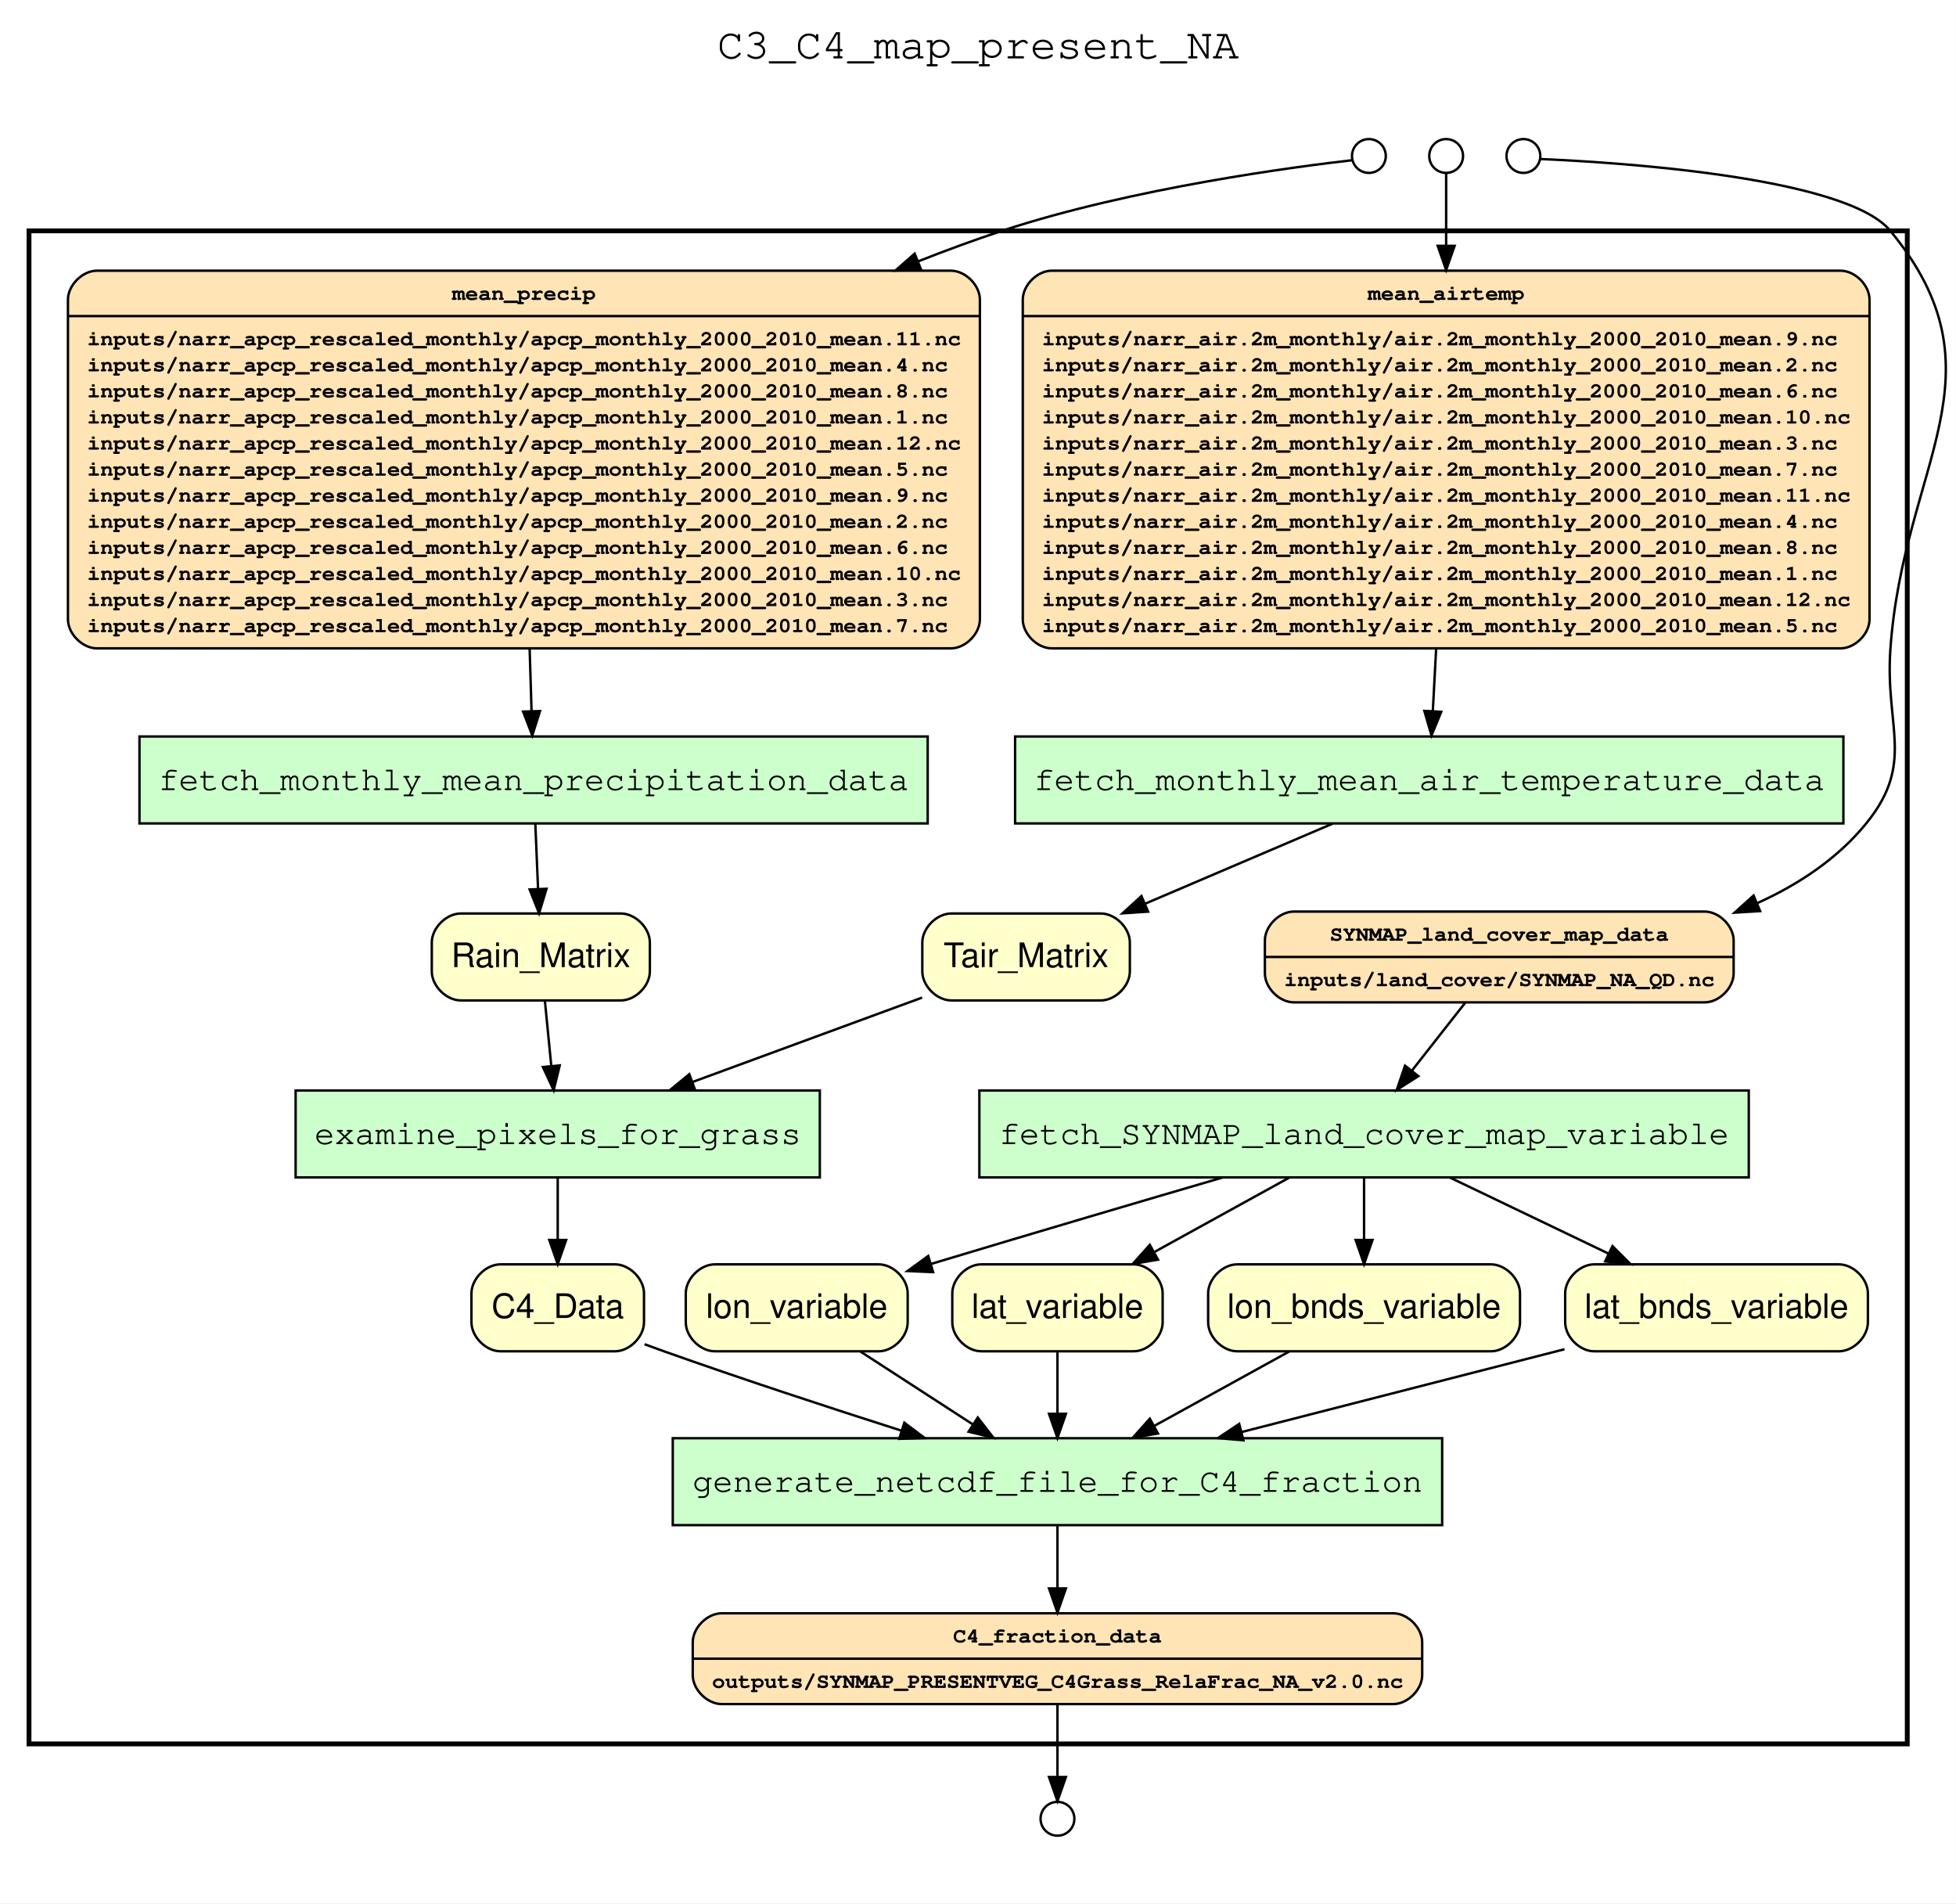
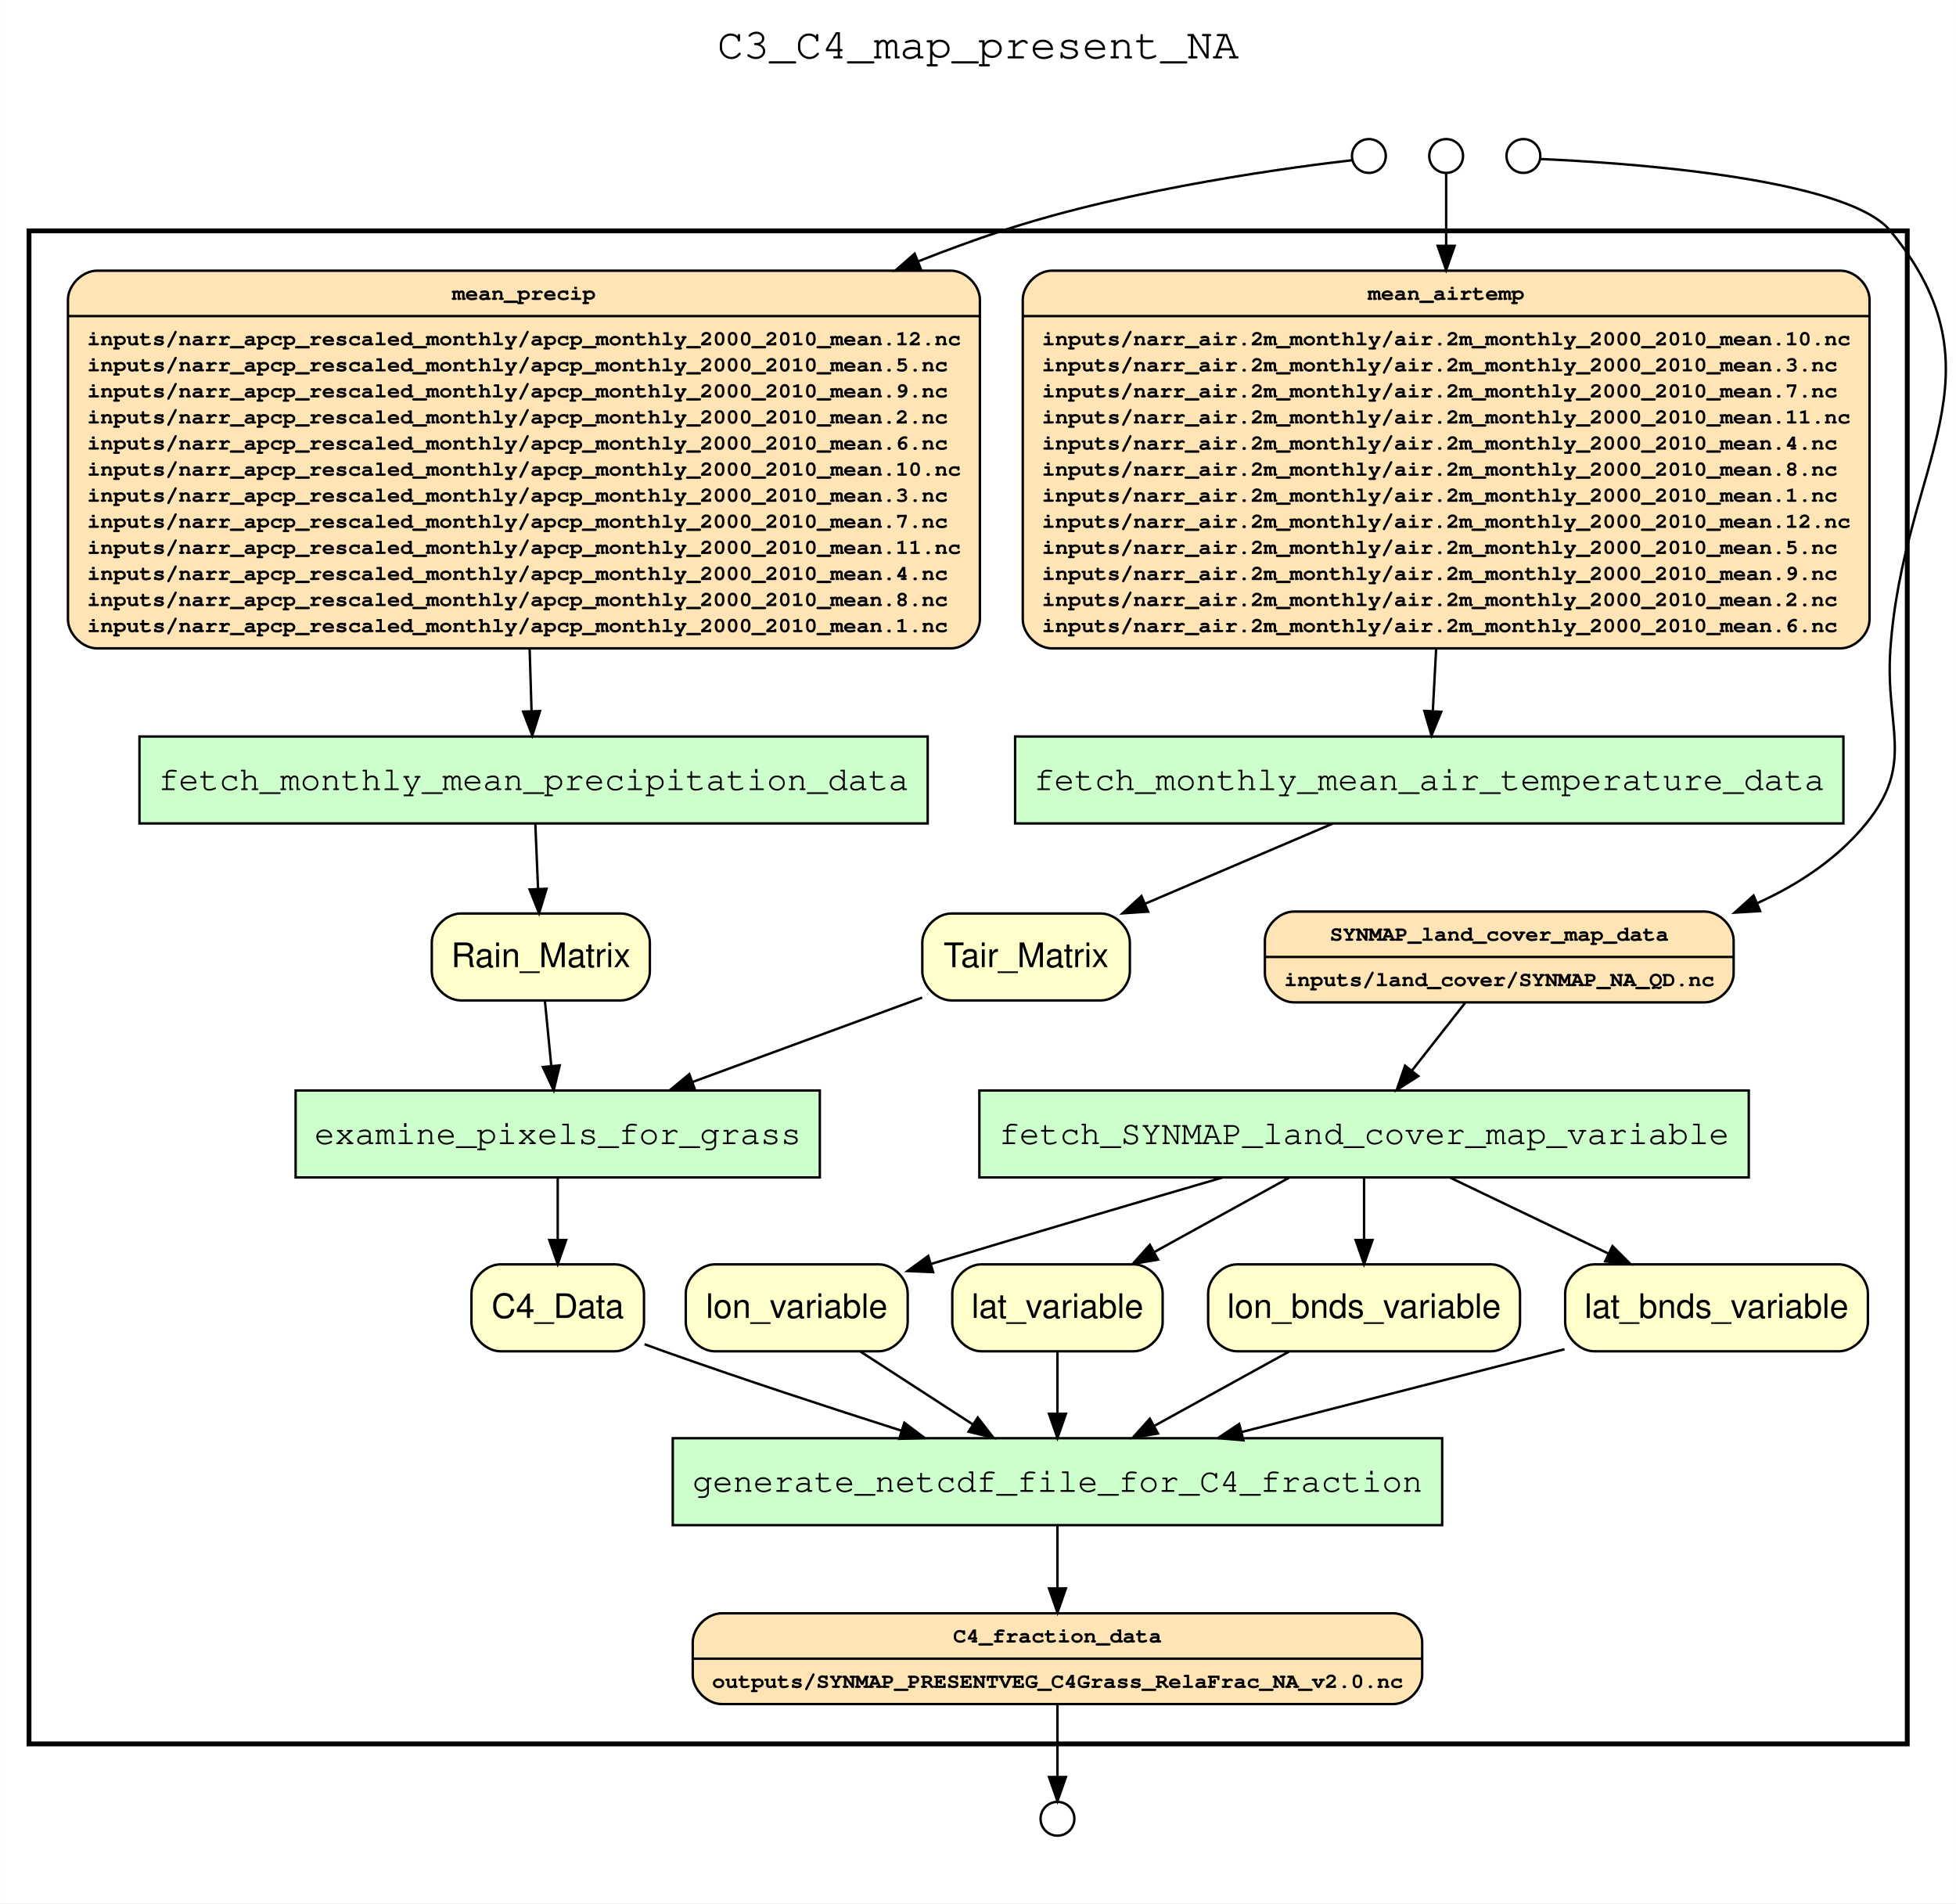
<svg xmlns="http://www.w3.org/2000/svg" width="810pt" height="788pt" viewBox="0.00 0.00 810.17 788.20">
  <g id="graph0" class="graph" transform="scale(1 1) rotate(0) translate(4 784.2)">
    <polygon fill="white" stroke="none" points="-4,4 -4,-784.2 806.166,-784.2 806.166,4 -4,4" />
    <text text-anchor="middle" x="401.083" y="-760" font-family="Courier,monospace" font-size="18.00">C3_C4_map_present_NA</text>
    <g id="clust1" class="cluster">
      <polygon fill="none" stroke="black" stroke-width="2" points="8,-62 8,-688.6 786,-688.6 786,-62 8,-62" />
    </g>
    <g id="clust2" class="cluster">
      <polygon fill="none" stroke="white" stroke-width="2" points="16,-70 16,-680.6 778,-680.6 778,-70 16,-70" />
    </g>
    <g id="clust3" class="cluster">
      <polygon fill="none" stroke="white" stroke-width="2" points="540,-696.6 540,-742.6 650,-742.6 650,-696.6 540,-696.6" />
    </g>
    <g id="clust4" class="cluster">
      <polygon fill="none" stroke="white" stroke-width="2" points="548,-704.6 548,-734.6 642,-734.6 642,-704.6 548,-704.6" />
    </g>
    <g id="clust5" class="cluster">
      <polygon fill="none" stroke="white" stroke-width="2" points="411,-8 411,-54 457,-54 457,-8 411,-8" />
    </g>
    <g id="clust6" class="cluster">
      <polygon fill="none" stroke="white" stroke-width="2" points="419,-16 419,-46 449,-46 449,-16 419,-16" />
    </g>
    <g id="node1" class="node">
      <polygon fill="#ccffcc" stroke="black" points="335.567,-332.6 118.433,-332.6 118.433,-296.6 335.567,-296.6 335.567,-332.6" />
      <text text-anchor="middle" x="227" y="-310.4" font-family="Courier,monospace" font-size="14.00">examine_pixels_for_grass</text>
    </g>
    <g id="node12" class="node">
      <path fill="#ffffcc" stroke="black" d="M250.735,-260.6C250.735,-260.6 203.265,-260.6 203.265,-260.6 197.265,-260.6 191.265,-254.6 191.265,-248.6 191.265,-248.6 191.265,-236.6 191.265,-236.6 191.265,-230.6 197.265,-224.6 203.265,-224.6 203.265,-224.6 250.735,-224.6 250.735,-224.6 256.735,-224.6 262.735,-230.6 262.735,-236.6 262.735,-236.6 262.735,-248.6 262.735,-248.6 262.735,-254.6 256.735,-260.6 250.735,-260.6" />
      <text text-anchor="middle" x="227" y="-238.4" font-family="Helvetica,sans-Serif" font-size="14.00">C4_Data</text>
    </g>
    <g id="edge17" class="edge">
      <path fill="none" stroke="black" d="M227,-296.297C227,-288.583 227,-279.312 227,-270.712" />
      <polygon fill="black" stroke="black" points="230.5,-270.704 227,-260.704 223.5,-270.704 230.5,-270.704" />
    </g>
    <g id="node2" class="node">
      <polygon fill="#ccffcc" stroke="black" points="720.35,-332.6 401.65,-332.6 401.65,-296.6 720.35,-296.6 720.35,-332.6" />
      <text text-anchor="middle" x="561" y="-310.4" font-family="Courier,monospace" font-size="14.00">fetch_SYNMAP_land_cover_map_variable</text>
    </g>
    <g id="node6" class="node">
      <path fill="#ffffcc" stroke="black" d="M359.96,-260.6C359.96,-260.6 292.04,-260.6 292.04,-260.6 286.04,-260.6 280.04,-254.6 280.04,-248.6 280.04,-248.6 280.04,-236.6 280.04,-236.6 280.04,-230.6 286.04,-224.6 292.04,-224.6 292.04,-224.6 359.96,-224.6 359.96,-224.6 365.96,-224.6 371.96,-230.6 371.96,-236.6 371.96,-236.6 371.96,-248.6 371.96,-248.6 371.96,-254.6 365.96,-260.6 359.96,-260.6" />
      <text text-anchor="middle" x="326" y="-238.4" font-family="Helvetica,sans-Serif" font-size="14.00">lon_variable</text>
    </g>
    <g id="edge11" class="edge">
      <path fill="none" stroke="black" d="M502.167,-296.493C469.312,-286.89 427.397,-274.556 381.707,-260.796" />
      <polygon fill="black" stroke="black" points="382.487,-257.375 371.902,-257.838 380.465,-264.077 382.487,-257.375" />
    </g>
    <g id="node7" class="node">
      <path fill="#ffffcc" stroke="black" d="M465.568,-260.6C465.568,-260.6 402.432,-260.6 402.432,-260.6 396.432,-260.6 390.432,-254.6 390.432,-248.6 390.432,-248.6 390.432,-236.6 390.432,-236.6 390.432,-230.6 396.432,-224.6 402.432,-224.6 402.432,-224.6 465.568,-224.6 465.568,-224.6 471.568,-224.6 477.568,-230.6 477.568,-236.6 477.568,-236.6 477.568,-248.6 477.568,-248.6 477.568,-254.6 471.568,-260.6 465.568,-260.6" />
      <text text-anchor="middle" x="434" y="-238.4" font-family="Helvetica,sans-Serif" font-size="14.00">lat_variable</text>
    </g>
    <g id="edge12" class="edge">
      <path fill="none" stroke="black" d="M529.932,-296.476C513.173,-287.239 492.294,-275.731 474.298,-265.812" />
      <polygon fill="black" stroke="black" points="475.634,-262.552 465.187,-260.79 472.255,-268.682 475.634,-262.552" />
    </g>
    <g id="node8" class="node">
      <path fill="#ffffcc" stroke="black" d="M613.59,-260.6C613.59,-260.6 508.41,-260.6 508.41,-260.6 502.41,-260.6 496.41,-254.6 496.41,-248.6 496.41,-248.6 496.41,-236.6 496.41,-236.6 496.41,-230.6 502.41,-224.6 508.41,-224.6 508.41,-224.6 613.59,-224.6 613.59,-224.6 619.59,-224.6 625.59,-230.6 625.59,-236.6 625.59,-236.6 625.59,-248.6 625.59,-248.6 625.59,-254.6 619.59,-260.6 613.59,-260.6" />
      <text text-anchor="middle" x="561" y="-238.4" font-family="Helvetica,sans-Serif" font-size="14.00">lon_bnds_variable</text>
    </g>
    <g id="edge13" class="edge">
      <path fill="none" stroke="black" d="M561,-296.297C561,-288.583 561,-279.312 561,-270.712" />
      <polygon fill="black" stroke="black" points="564.5,-270.704 561,-260.704 557.5,-270.704 564.5,-270.704" />
    </g>
    <g id="node9" class="node">
      <path fill="#ffffcc" stroke="black" d="M757.697,-260.6C757.697,-260.6 656.303,-260.6 656.303,-260.6 650.303,-260.6 644.303,-254.6 644.303,-248.6 644.303,-248.6 644.303,-236.6 644.303,-236.6 644.303,-230.6 650.303,-224.6 656.303,-224.6 656.303,-224.6 757.697,-224.6 757.697,-224.6 763.697,-224.6 769.697,-230.6 769.697,-236.6 769.697,-236.6 769.697,-248.6 769.697,-248.6 769.697,-254.6 763.697,-260.6 757.697,-260.6" />
      <text text-anchor="middle" x="707" y="-238.4" font-family="Helvetica,sans-Serif" font-size="14.00">lat_bnds_variable</text>
    </g>
    <g id="edge14" class="edge">
      <path fill="none" stroke="black" d="M596.716,-296.476C616.497,-286.992 641.272,-275.113 662.326,-265.019" />
      <polygon fill="black" stroke="black" points="663.896,-268.148 671.4,-260.668 660.87,-261.836 663.896,-268.148" />
    </g>
    <g id="node3" class="node">
      <polygon fill="#ccffcc" stroke="black" points="380.248,-479.2 53.752,-479.2 53.752,-443.2 380.248,-443.2 380.248,-479.2" />
      <text text-anchor="middle" x="217" y="-457" font-family="Courier,monospace" font-size="14.00">fetch_monthly_mean_precipitation_data</text>
    </g>
    <g id="node11" class="node">
      <path fill="#ffffcc" stroke="black" d="M253.163,-405.9C253.163,-405.9 186.837,-405.9 186.837,-405.9 180.837,-405.9 174.837,-399.9 174.837,-393.9 174.837,-393.9 174.837,-381.9 174.837,-381.9 174.837,-375.9 180.837,-369.9 186.837,-369.9 186.837,-369.9 253.163,-369.9 253.163,-369.9 259.163,-369.9 265.163,-375.9 265.163,-381.9 265.163,-381.9 265.163,-393.9 265.163,-393.9 265.163,-399.9 259.163,-405.9 253.163,-405.9" />
      <text text-anchor="middle" x="220" y="-383.7" font-family="Helvetica,sans-Serif" font-size="14.00">Rain_Matrix</text>
    </g>
    <g id="edge16" class="edge">
      <path fill="none" stroke="black" d="M217.726,-442.94C218.065,-434.883 218.477,-425.1 218.856,-416.084" />
      <polygon fill="black" stroke="black" points="222.357,-416.139 219.28,-406.001 215.363,-415.845 222.357,-416.139" />
    </g>
    <g id="node4" class="node">
      <polygon fill="#ccffcc" stroke="black" points="759.546,-479.2 416.454,-479.2 416.454,-443.2 759.546,-443.2 759.546,-479.2" />
      <text text-anchor="middle" x="588" y="-457" font-family="Courier,monospace" font-size="14.00">fetch_monthly_mean_air_temperature_data</text>
    </g>
    <g id="node10" class="node">
      <path fill="#ffffcc" stroke="black" d="M451.986,-405.9C451.986,-405.9 390.014,-405.9 390.014,-405.9 384.014,-405.9 378.014,-399.9 378.014,-393.9 378.014,-393.9 378.014,-381.9 378.014,-381.9 378.014,-375.9 384.014,-369.9 390.014,-369.9 390.014,-369.9 451.986,-369.9 451.986,-369.9 457.986,-369.9 463.986,-375.9 463.986,-381.9 463.986,-381.9 463.986,-393.9 463.986,-393.9 463.986,-399.9 457.986,-405.9 451.986,-405.9" />
      <text text-anchor="middle" x="421" y="-383.7" font-family="Helvetica,sans-Serif" font-size="14.00">Tair_Matrix</text>
    </g>
    <g id="edge15" class="edge">
      <path fill="none" stroke="black" d="M547.999,-443.122C524.64,-433.149 494.98,-420.486 470.199,-409.905" />
      <polygon fill="black" stroke="black" points="471.535,-406.67 460.963,-405.962 468.786,-413.108 471.535,-406.67" />
    </g>
    <g id="node5" class="node">
      <polygon fill="#ccffcc" stroke="black" points="593.35,-188.6 274.65,-188.6 274.65,-152.6 593.35,-152.6 593.35,-188.6" />
      <text text-anchor="middle" x="434" y="-166.4" font-family="Courier,monospace" font-size="14.00">generate_netcdf_file_for_C4_fraction</text>
    </g>
    <g id="node16" class="node">
      <path fill="#ffe4b5" stroke="black" d="M294.924,-78.5C294.924,-78.5 573.076,-78.5 573.076,-78.5 579.076,-78.5 585.076,-84.5 585.076,-90.5 585.076,-90.5 585.076,-104.1 585.076,-104.1 585.076,-110.1 579.076,-116.1 573.076,-116.1 573.076,-116.1 294.924,-116.1 294.924,-116.1 288.924,-116.1 282.924,-110.1 282.924,-104.1 282.924,-104.1 282.924,-90.5 282.924,-90.5 282.924,-84.5 288.924,-78.5 294.924,-78.5" />
      <text text-anchor="middle" x="434" y="-104" font-family="Courier,monospace" font-weight="bold" font-size="9.00">C4_fraction_data</text>
      <polyline fill="none" stroke="black" points="282.924,-97.3 585.076,-97.3 " />
      <text text-anchor="start" x="290.924" y="-85.2" font-family="Courier,monospace" font-weight="bold" font-size="9.00">outputs/SYNMAP_PRESENTVEG_C4Grass_RelaFrac_NA_v2.0.nc</text>
    </g>
    <g id="edge18" class="edge">
      <path fill="none" stroke="black" d="M434,-152.34C434,-144.605 434,-135.279 434,-126.568" />
      <polygon fill="black" stroke="black" points="437.5,-126.396 434,-116.396 430.5,-126.396 437.5,-126.396" />
    </g>
-     <g id="edge7" class="edge">
+     <g id="edge8" class="edge">
      <path fill="none" stroke="black" d="M352.42,-224.476C366.41,-215.408 383.776,-204.152 398.886,-194.359" />
      <polygon fill="black" stroke="black" points="400.991,-197.166 407.479,-188.79 397.183,-191.292 400.991,-197.166" />
    </g>
-     <g id="edge9" class="edge">
+     <g id="edge10" class="edge">
      <path fill="none" stroke="black" d="M434,-224.297C434,-216.583 434,-207.312 434,-198.712" />
      <polygon fill="black" stroke="black" points="437.5,-198.704 434,-188.704 430.5,-198.704 437.5,-198.704" />
    </g>
-     <g id="edge1" class="edge">
+     <g id="edge2" class="edge">
      <path fill="none" stroke="black" d="M529.932,-224.476C513.173,-215.239 492.294,-203.731 474.298,-193.812" />
      <polygon fill="black" stroke="black" points="475.634,-190.552 465.187,-188.79 472.255,-196.682 475.634,-190.552" />
    </g>
-     <g id="edge3" class="edge">
+     <g id="edge4" class="edge">
      <path fill="none" stroke="black" d="M644.026,-225.453C604.227,-215.248 552.543,-201.996 510.406,-191.191" />
      <polygon fill="black" stroke="black" points="511.022,-187.736 500.466,-188.643 509.284,-194.517 511.022,-187.736" />
    </g>
-     <g id="edge4" class="edge">
+     <g id="edge5" class="edge">
      <path fill="none" stroke="black" d="M377.945,-371.076C349.943,-360.785 313.146,-347.261 282.894,-336.143" />
      <polygon fill="black" stroke="black" points="283.915,-332.789 273.321,-332.624 281.5,-339.359 283.915,-332.789" />
    </g>
-     <g id="edge6" class="edge">
+     <g id="edge7" class="edge">
      <path fill="none" stroke="black" d="M221.695,-369.64C222.486,-361.583 223.446,-351.8 224.331,-342.784" />
      <polygon fill="black" stroke="black" points="227.827,-342.995 225.321,-332.701 220.861,-342.311 227.827,-342.995" />
    </g>
-     <g id="edge2" class="edge">
+     <g id="edge3" class="edge">
      <path fill="none" stroke="black" d="M262.959,-227.524C265.674,-226.517 268.376,-225.533 271,-224.6 303.258,-213.134 339.442,-201.269 369.51,-191.68" />
      <polygon fill="black" stroke="black" points="370.574,-195.015 379.044,-188.65 368.454,-188.343 370.574,-195.015" />
    </g>
    <g id="node13" class="node">
      <path fill="#ffe4b5" stroke="black" d="M531.915,-369.1C531.915,-369.1 702.085,-369.1 702.085,-369.1 708.085,-369.1 714.085,-375.1 714.085,-381.1 714.085,-381.1 714.085,-394.7 714.085,-394.7 714.085,-400.7 708.085,-406.7 702.085,-406.7 702.085,-406.7 531.915,-406.7 531.915,-406.7 525.915,-406.7 519.915,-400.7 519.915,-394.7 519.915,-394.7 519.915,-381.1 519.915,-381.1 519.915,-375.1 525.915,-369.1 531.915,-369.1" />
      <text text-anchor="middle" x="617" y="-394.6" font-family="Courier,monospace" font-weight="bold" font-size="9.00">SYNMAP_land_cover_map_data</text>
      <polyline fill="none" stroke="black" points="519.915,-387.9 714.085,-387.9 " />
      <text text-anchor="start" x="527.915" y="-375.8" font-family="Courier,monospace" font-weight="bold" font-size="9.00">inputs/land_cover/SYNMAP_NA_QD.nc</text>
    </g>
-     <g id="edge5" class="edge">
+     <g id="edge6" class="edge">
      <path fill="none" stroke="black" d="M602.869,-368.908C596.22,-360.443 588.176,-350.201 580.923,-340.967" />
      <polygon fill="black" stroke="black" points="583.476,-338.551 574.547,-332.848 577.971,-342.875 583.476,-338.551" />
    </g>
    <g id="node14" class="node">
      <path fill="#ffe4b5" stroke="black" d="M431.628,-515.7C431.628,-515.7 758.372,-515.7 758.372,-515.7 764.372,-515.7 770.372,-521.7 770.372,-527.7 770.372,-527.7 770.372,-660.1 770.372,-660.1 770.372,-666.1 764.372,-672.1 758.372,-672.1 758.372,-672.1 431.628,-672.1 431.628,-672.1 425.628,-672.1 419.628,-666.1 419.628,-660.1 419.628,-660.1 419.628,-527.7 419.628,-527.7 419.628,-521.7 425.628,-515.7 431.628,-515.7" />
      <text text-anchor="middle" x="595" y="-660" font-family="Courier,monospace" font-weight="bold" font-size="9.00">mean_airtemp</text>
      <polyline fill="none" stroke="black" points="419.628,-653.3 770.372,-653.3 " />
-       <text text-anchor="start" x="427.628" y="-641.2" font-family="Courier,monospace" font-weight="bold" font-size="9.00">inputs/narr_air.2m_monthly/air.2m_monthly_2000_2010_mean.9.nc</text>
-       <text text-anchor="start" x="427.628" y="-630.4" font-family="Courier,monospace" font-weight="bold" font-size="9.00">inputs/narr_air.2m_monthly/air.2m_monthly_2000_2010_mean.2.nc</text>
-       <text text-anchor="start" x="427.628" y="-619.6" font-family="Courier,monospace" font-weight="bold" font-size="9.00">inputs/narr_air.2m_monthly/air.2m_monthly_2000_2010_mean.6.nc</text>
-       <text text-anchor="start" x="427.628" y="-608.8" font-family="Courier,monospace" font-weight="bold" font-size="9.00">inputs/narr_air.2m_monthly/air.2m_monthly_2000_2010_mean.10.nc</text>
-       <text text-anchor="start" x="427.628" y="-598" font-family="Courier,monospace" font-weight="bold" font-size="9.00">inputs/narr_air.2m_monthly/air.2m_monthly_2000_2010_mean.3.nc</text>
-       <text text-anchor="start" x="427.628" y="-587.2" font-family="Courier,monospace" font-weight="bold" font-size="9.00">inputs/narr_air.2m_monthly/air.2m_monthly_2000_2010_mean.7.nc</text>
-       <text text-anchor="start" x="427.628" y="-576.4" font-family="Courier,monospace" font-weight="bold" font-size="9.00">inputs/narr_air.2m_monthly/air.2m_monthly_2000_2010_mean.11.nc</text>
-       <text text-anchor="start" x="427.628" y="-565.6" font-family="Courier,monospace" font-weight="bold" font-size="9.00">inputs/narr_air.2m_monthly/air.2m_monthly_2000_2010_mean.4.nc</text>
-       <text text-anchor="start" x="427.628" y="-554.8" font-family="Courier,monospace" font-weight="bold" font-size="9.00">inputs/narr_air.2m_monthly/air.2m_monthly_2000_2010_mean.8.nc</text>
-       <text text-anchor="start" x="427.628" y="-544" font-family="Courier,monospace" font-weight="bold" font-size="9.00">inputs/narr_air.2m_monthly/air.2m_monthly_2000_2010_mean.1.nc</text>
-       <text text-anchor="start" x="427.628" y="-533.2" font-family="Courier,monospace" font-weight="bold" font-size="9.00">inputs/narr_air.2m_monthly/air.2m_monthly_2000_2010_mean.12.nc</text>
-       <text text-anchor="start" x="427.628" y="-522.4" font-family="Courier,monospace" font-weight="bold" font-size="9.00">inputs/narr_air.2m_monthly/air.2m_monthly_2000_2010_mean.5.nc</text>
-     </g>
-     <g id="edge8" class="edge">
+       <text text-anchor="start" x="427.628" y="-641.2" font-family="Courier,monospace" font-weight="bold" font-size="9.00">inputs/narr_air.2m_monthly/air.2m_monthly_2000_2010_mean.10.nc</text>
+       <text text-anchor="start" x="427.628" y="-630.4" font-family="Courier,monospace" font-weight="bold" font-size="9.00">inputs/narr_air.2m_monthly/air.2m_monthly_2000_2010_mean.3.nc</text>
+       <text text-anchor="start" x="427.628" y="-619.6" font-family="Courier,monospace" font-weight="bold" font-size="9.00">inputs/narr_air.2m_monthly/air.2m_monthly_2000_2010_mean.7.nc</text>
+       <text text-anchor="start" x="427.628" y="-608.8" font-family="Courier,monospace" font-weight="bold" font-size="9.00">inputs/narr_air.2m_monthly/air.2m_monthly_2000_2010_mean.11.nc</text>
+       <text text-anchor="start" x="427.628" y="-598" font-family="Courier,monospace" font-weight="bold" font-size="9.00">inputs/narr_air.2m_monthly/air.2m_monthly_2000_2010_mean.4.nc</text>
+       <text text-anchor="start" x="427.628" y="-587.2" font-family="Courier,monospace" font-weight="bold" font-size="9.00">inputs/narr_air.2m_monthly/air.2m_monthly_2000_2010_mean.8.nc</text>
+       <text text-anchor="start" x="427.628" y="-576.4" font-family="Courier,monospace" font-weight="bold" font-size="9.00">inputs/narr_air.2m_monthly/air.2m_monthly_2000_2010_mean.1.nc</text>
+       <text text-anchor="start" x="427.628" y="-565.6" font-family="Courier,monospace" font-weight="bold" font-size="9.00">inputs/narr_air.2m_monthly/air.2m_monthly_2000_2010_mean.12.nc</text>
+       <text text-anchor="start" x="427.628" y="-554.8" font-family="Courier,monospace" font-weight="bold" font-size="9.00">inputs/narr_air.2m_monthly/air.2m_monthly_2000_2010_mean.5.nc</text>
+       <text text-anchor="start" x="427.628" y="-544" font-family="Courier,monospace" font-weight="bold" font-size="9.00">inputs/narr_air.2m_monthly/air.2m_monthly_2000_2010_mean.9.nc</text>
+       <text text-anchor="start" x="427.628" y="-533.2" font-family="Courier,monospace" font-weight="bold" font-size="9.00">inputs/narr_air.2m_monthly/air.2m_monthly_2000_2010_mean.2.nc</text>
+       <text text-anchor="start" x="427.628" y="-522.4" font-family="Courier,monospace" font-weight="bold" font-size="9.00">inputs/narr_air.2m_monthly/air.2m_monthly_2000_2010_mean.6.nc</text>
+     </g>
+     <g id="edge9" class="edge">
      <path fill="none" stroke="black" d="M590.847,-515.361C590.359,-506.245 589.888,-497.456 589.475,-489.74" />
      <polygon fill="black" stroke="black" points="592.963,-489.422 588.933,-479.624 585.973,-489.796 592.963,-489.422" />
    </g>
    <g id="node15" class="node">
      <path fill="#ffe4b5" stroke="black" d="M36.13,-515.7C36.13,-515.7 389.87,-515.7 389.87,-515.7 395.87,-515.7 401.87,-521.7 401.87,-527.7 401.87,-527.7 401.87,-660.1 401.87,-660.1 401.87,-666.1 395.87,-672.1 389.87,-672.1 389.87,-672.1 36.13,-672.1 36.13,-672.1 30.13,-672.1 24.13,-666.1 24.13,-660.1 24.13,-660.1 24.13,-527.7 24.13,-527.7 24.13,-521.7 30.13,-515.7 36.13,-515.7" />
      <text text-anchor="middle" x="213" y="-660" font-family="Courier,monospace" font-weight="bold" font-size="9.00">mean_precip</text>
      <polyline fill="none" stroke="black" points="24.13,-653.3 401.87,-653.3 " />
-       <text text-anchor="start" x="32.13" y="-641.2" font-family="Courier,monospace" font-weight="bold" font-size="9.00">inputs/narr_apcp_rescaled_monthly/apcp_monthly_2000_2010_mean.11.nc</text>
-       <text text-anchor="start" x="32.13" y="-630.4" font-family="Courier,monospace" font-weight="bold" font-size="9.00">inputs/narr_apcp_rescaled_monthly/apcp_monthly_2000_2010_mean.4.nc</text>
-       <text text-anchor="start" x="32.13" y="-619.6" font-family="Courier,monospace" font-weight="bold" font-size="9.00">inputs/narr_apcp_rescaled_monthly/apcp_monthly_2000_2010_mean.8.nc</text>
-       <text text-anchor="start" x="32.13" y="-608.8" font-family="Courier,monospace" font-weight="bold" font-size="9.00">inputs/narr_apcp_rescaled_monthly/apcp_monthly_2000_2010_mean.1.nc</text>
-       <text text-anchor="start" x="32.13" y="-598" font-family="Courier,monospace" font-weight="bold" font-size="9.00">inputs/narr_apcp_rescaled_monthly/apcp_monthly_2000_2010_mean.12.nc</text>
-       <text text-anchor="start" x="32.13" y="-587.2" font-family="Courier,monospace" font-weight="bold" font-size="9.00">inputs/narr_apcp_rescaled_monthly/apcp_monthly_2000_2010_mean.5.nc</text>
-       <text text-anchor="start" x="32.13" y="-576.4" font-family="Courier,monospace" font-weight="bold" font-size="9.00">inputs/narr_apcp_rescaled_monthly/apcp_monthly_2000_2010_mean.9.nc</text>
-       <text text-anchor="start" x="32.13" y="-565.6" font-family="Courier,monospace" font-weight="bold" font-size="9.00">inputs/narr_apcp_rescaled_monthly/apcp_monthly_2000_2010_mean.2.nc</text>
-       <text text-anchor="start" x="32.13" y="-554.8" font-family="Courier,monospace" font-weight="bold" font-size="9.00">inputs/narr_apcp_rescaled_monthly/apcp_monthly_2000_2010_mean.6.nc</text>
-       <text text-anchor="start" x="32.13" y="-544" font-family="Courier,monospace" font-weight="bold" font-size="9.00">inputs/narr_apcp_rescaled_monthly/apcp_monthly_2000_2010_mean.10.nc</text>
-       <text text-anchor="start" x="32.13" y="-533.2" font-family="Courier,monospace" font-weight="bold" font-size="9.00">inputs/narr_apcp_rescaled_monthly/apcp_monthly_2000_2010_mean.3.nc</text>
-       <text text-anchor="start" x="32.13" y="-522.4" font-family="Courier,monospace" font-weight="bold" font-size="9.00">inputs/narr_apcp_rescaled_monthly/apcp_monthly_2000_2010_mean.7.nc</text>
-     </g>
-     <g id="edge10" class="edge">
+       <text text-anchor="start" x="32.13" y="-641.2" font-family="Courier,monospace" font-weight="bold" font-size="9.00">inputs/narr_apcp_rescaled_monthly/apcp_monthly_2000_2010_mean.12.nc</text>
+       <text text-anchor="start" x="32.13" y="-630.4" font-family="Courier,monospace" font-weight="bold" font-size="9.00">inputs/narr_apcp_rescaled_monthly/apcp_monthly_2000_2010_mean.5.nc</text>
+       <text text-anchor="start" x="32.13" y="-619.6" font-family="Courier,monospace" font-weight="bold" font-size="9.00">inputs/narr_apcp_rescaled_monthly/apcp_monthly_2000_2010_mean.9.nc</text>
+       <text text-anchor="start" x="32.13" y="-608.8" font-family="Courier,monospace" font-weight="bold" font-size="9.00">inputs/narr_apcp_rescaled_monthly/apcp_monthly_2000_2010_mean.2.nc</text>
+       <text text-anchor="start" x="32.13" y="-598" font-family="Courier,monospace" font-weight="bold" font-size="9.00">inputs/narr_apcp_rescaled_monthly/apcp_monthly_2000_2010_mean.6.nc</text>
+       <text text-anchor="start" x="32.13" y="-587.2" font-family="Courier,monospace" font-weight="bold" font-size="9.00">inputs/narr_apcp_rescaled_monthly/apcp_monthly_2000_2010_mean.10.nc</text>
+       <text text-anchor="start" x="32.13" y="-576.4" font-family="Courier,monospace" font-weight="bold" font-size="9.00">inputs/narr_apcp_rescaled_monthly/apcp_monthly_2000_2010_mean.3.nc</text>
+       <text text-anchor="start" x="32.13" y="-565.6" font-family="Courier,monospace" font-weight="bold" font-size="9.00">inputs/narr_apcp_rescaled_monthly/apcp_monthly_2000_2010_mean.7.nc</text>
+       <text text-anchor="start" x="32.13" y="-554.8" font-family="Courier,monospace" font-weight="bold" font-size="9.00">inputs/narr_apcp_rescaled_monthly/apcp_monthly_2000_2010_mean.11.nc</text>
+       <text text-anchor="start" x="32.13" y="-544" font-family="Courier,monospace" font-weight="bold" font-size="9.00">inputs/narr_apcp_rescaled_monthly/apcp_monthly_2000_2010_mean.4.nc</text>
+       <text text-anchor="start" x="32.13" y="-533.2" font-family="Courier,monospace" font-weight="bold" font-size="9.00">inputs/narr_apcp_rescaled_monthly/apcp_monthly_2000_2010_mean.8.nc</text>
+       <text text-anchor="start" x="32.13" y="-522.4" font-family="Courier,monospace" font-weight="bold" font-size="9.00">inputs/narr_apcp_rescaled_monthly/apcp_monthly_2000_2010_mean.1.nc</text>
+     </g>
+     <g id="edge1" class="edge">
      <path fill="none" stroke="black" d="M215.373,-515.361C215.652,-506.245 215.921,-497.456 216.157,-489.74" />
      <polygon fill="black" stroke="black" points="219.659,-489.726 216.467,-479.624 212.662,-489.512 219.659,-489.726" />
    </g>
    <g id="node20" class="node">
      <ellipse fill="none" stroke="black" cx="434" cy="-31" rx="7" ry="7" />
    </g>
    <g id="edge22" class="edge">
      <path fill="none" stroke="black" d="M434,-78.389C434,-68.983 434,-57.539 434,-48.371" />
      <polygon fill="black" stroke="black" points="437.5,-48.301 434,-38.301 430.5,-48.301 437.5,-48.301" />
    </g>
    <g id="node17" class="node">
      <ellipse fill="none" stroke="black" cx="627" cy="-719.6" rx="7" ry="7" />
    </g>
    <g id="edge19" class="edge">
      <path fill="none" stroke="black" d="M634.058,-718.343C661.46,-717.184 760.213,-711.458 779,-688.6 827.935,-629.063 784.314,-592.083 779,-515.2 776.772,-482.97 789.386,-468.263 769,-443.2 757.214,-428.71 741.26,-418.084 724.109,-410.292" />
      <polygon fill="black" stroke="black" points="725.051,-406.892 714.476,-406.249 722.342,-413.347 725.051,-406.892" />
    </g>
    <g id="node18" class="node">
      <ellipse fill="none" stroke="black" cx="595" cy="-719.6" rx="7" ry="7" />
    </g>
    <g id="edge20" class="edge">
      <path fill="none" stroke="black" d="M595,-712.296C595,-705.886 595,-695.145 595,-682.69" />
      <polygon fill="black" stroke="black" points="598.5,-682.383 595,-672.383 591.5,-682.383 598.5,-682.383" />
    </g>
    <g id="node19" class="node">
      <ellipse fill="none" stroke="black" cx="563" cy="-719.6" rx="7" ry="7" />
    </g>
    <g id="edge21" class="edge">
      <path fill="none" stroke="black" d="M556.181,-717.863C534.505,-715.394 465.412,-706.537 411,-688.6 399.529,-684.819 387.857,-680.533 376.21,-675.927" />
      <polygon fill="black" stroke="black" points="377.462,-672.659 366.879,-672.168 374.846,-679.151 377.462,-672.659" />
    </g>
  </g>
</svg>
